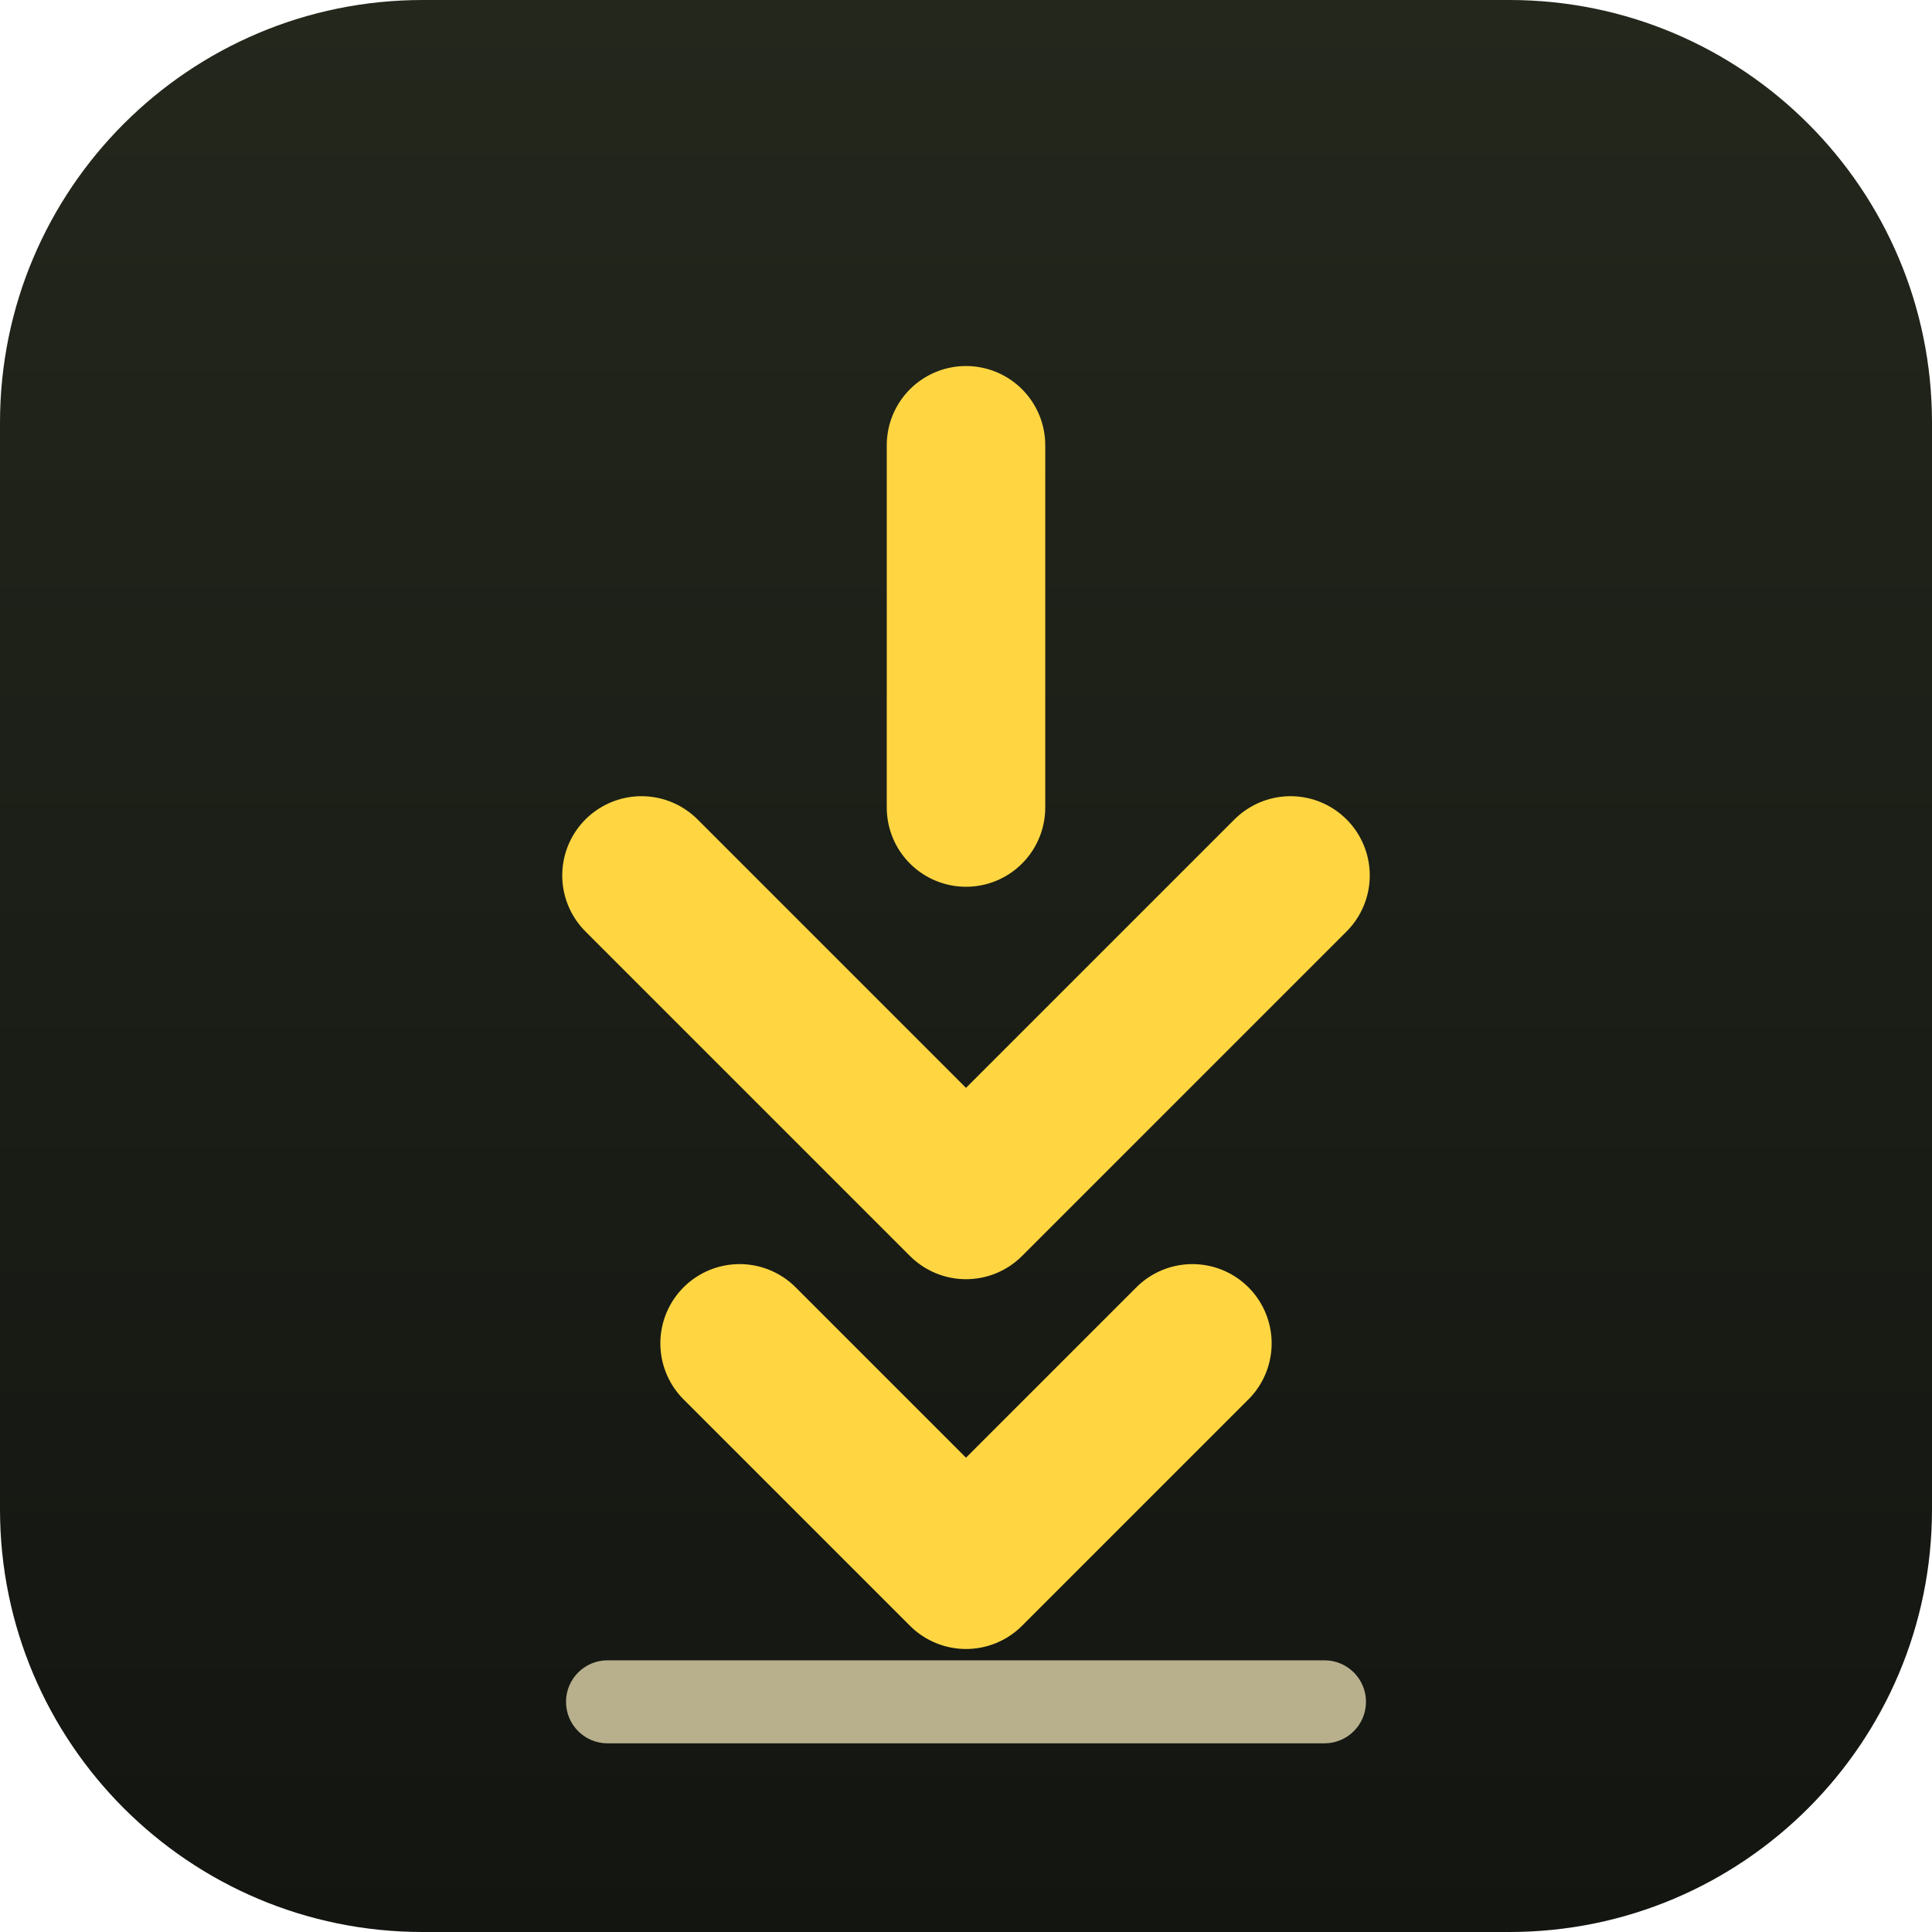
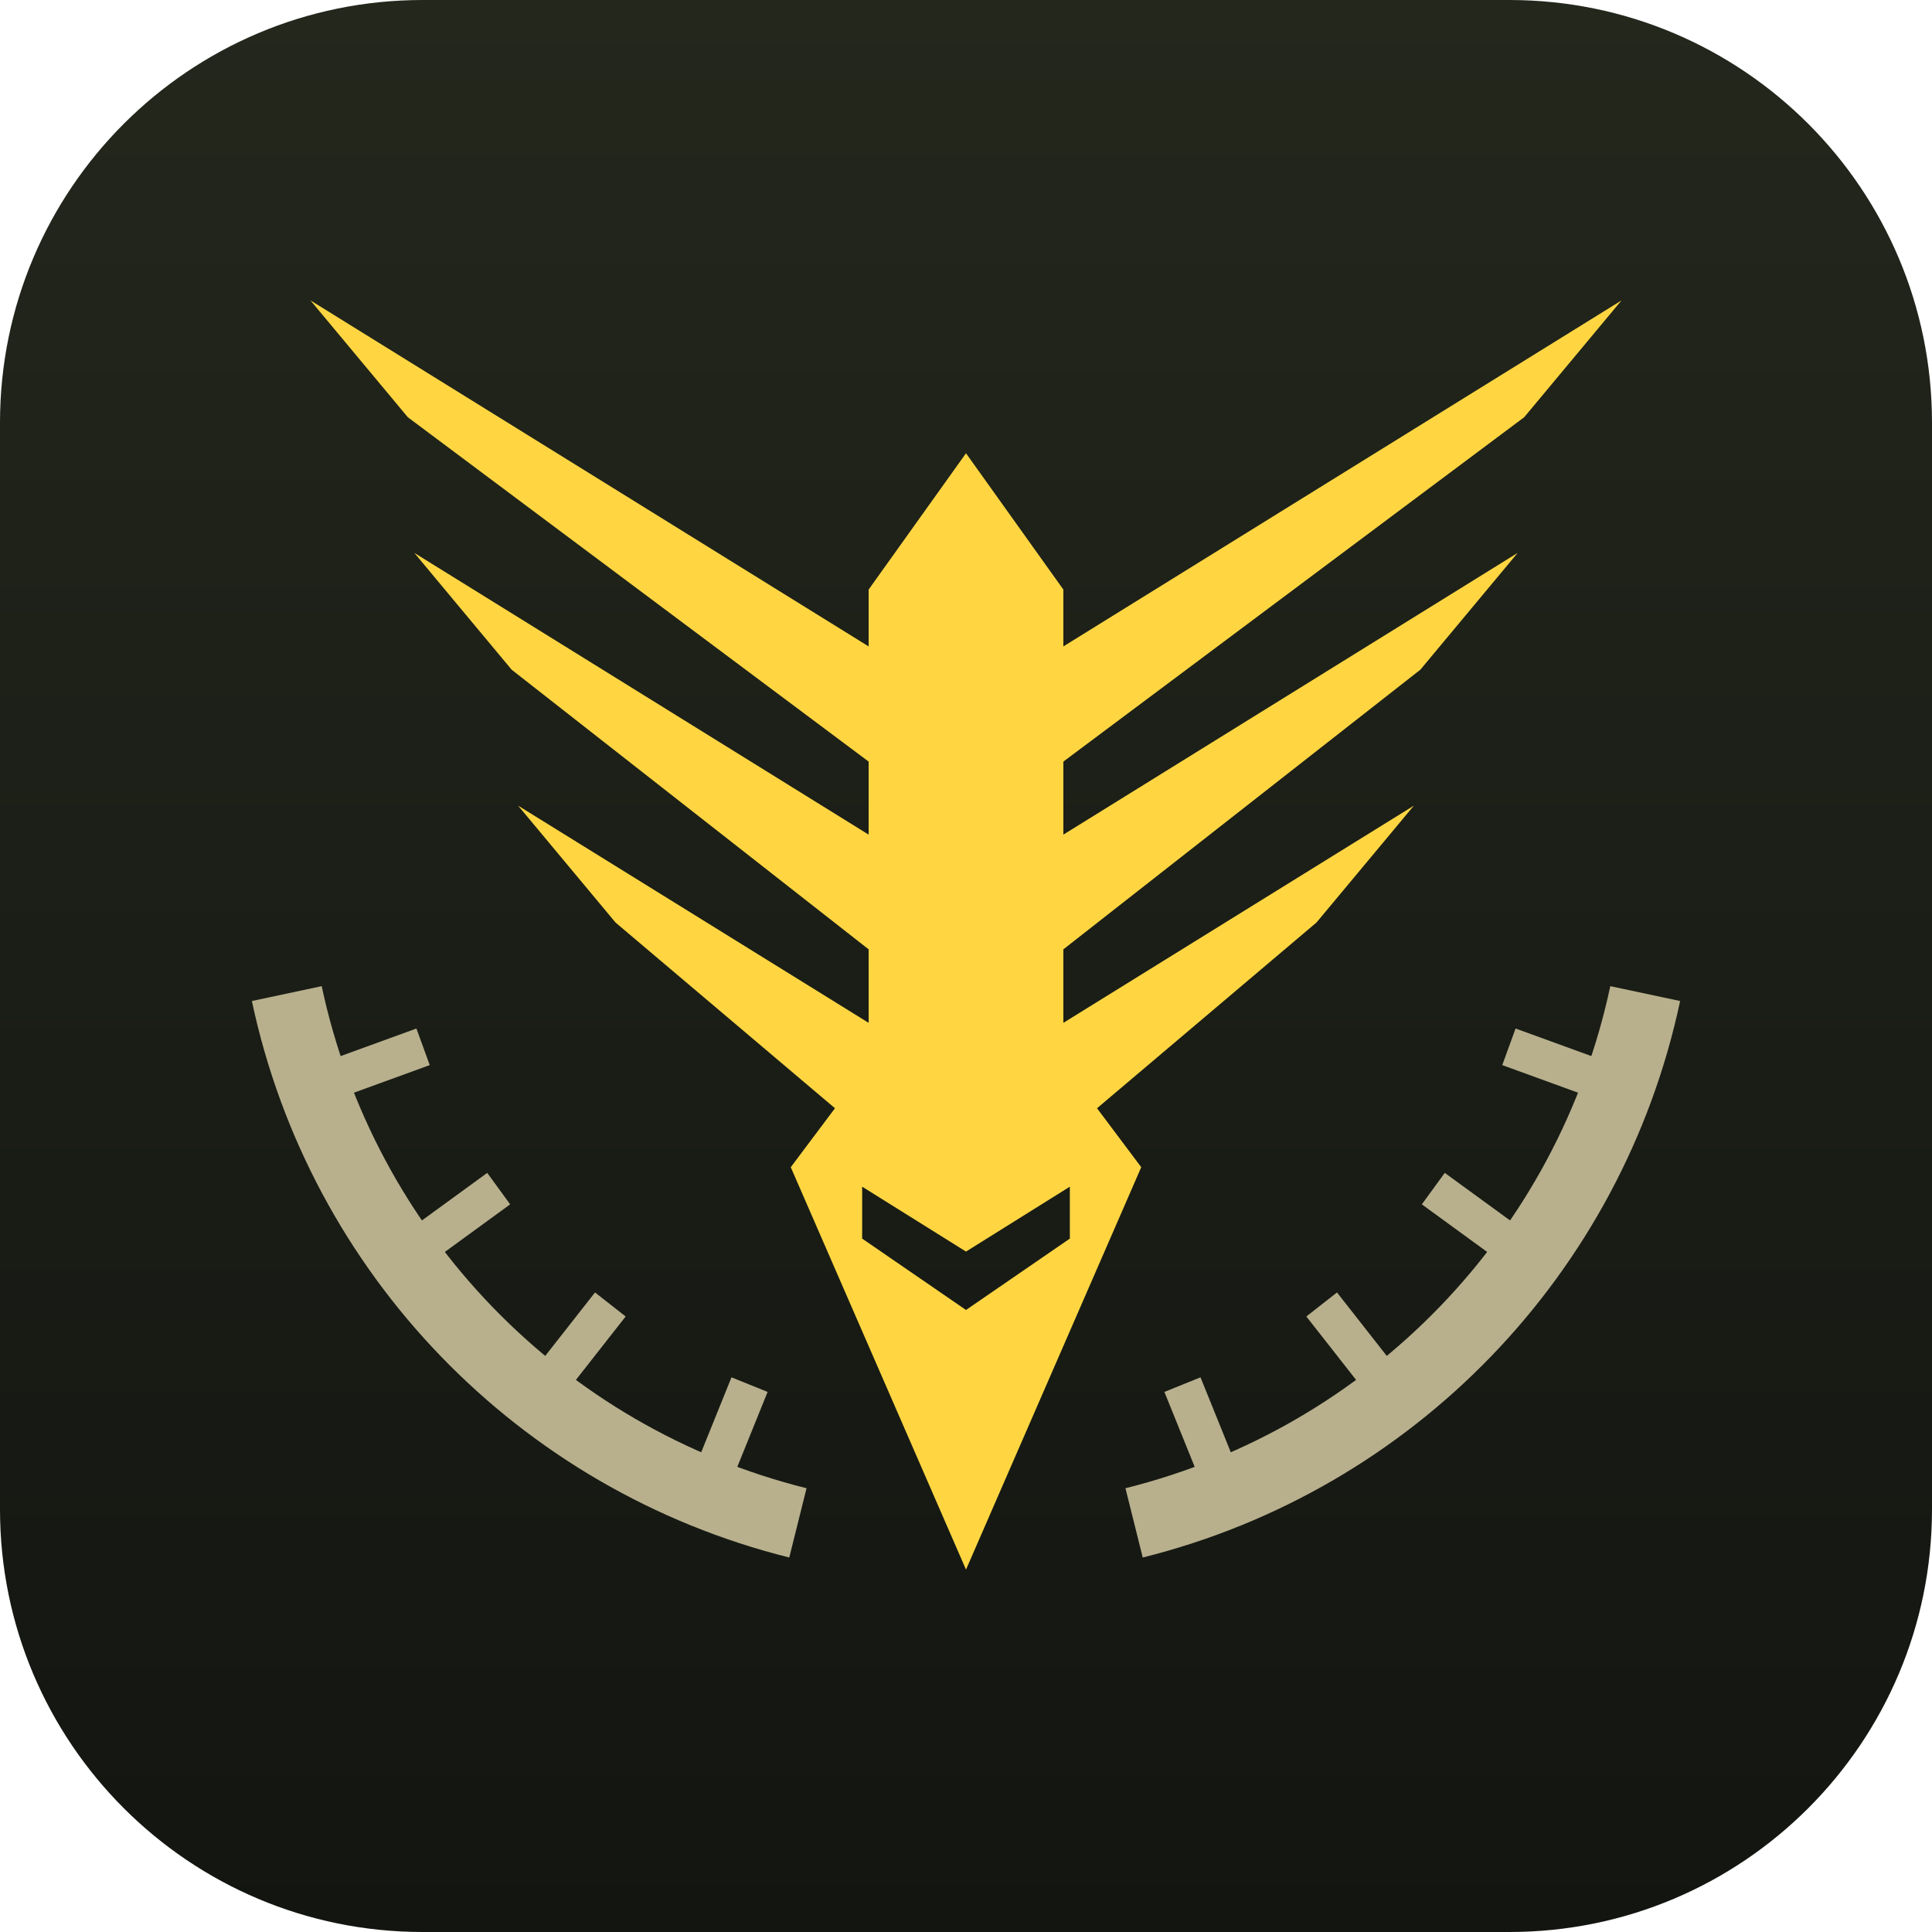
<svg xmlns="http://www.w3.org/2000/svg" width="512" height="512" viewBox="0 0 512 512" role="img" aria-label="Griffdive">
  <defs>
    <linearGradient id="gd-glow" x1="0" y1="0" x2="0" y2="1">
      <stop offset="0" stop-color="#23271c" />
      <stop offset="1" stop-color="#131511" />
    </linearGradient>
  </defs>
  <rect width="512" height="512" rx="112" fill="url(#gd-glow)" />
-   <g fill="none" stroke="#ffd642" stroke-width="42" stroke-linecap="round" stroke-linejoin="round">
-     <path d="M256 118 L256 214" />
-     <path d="M170 232 L256 318 L342 232" />
-     <path d="M196 356 L256 416 L316 356" />
+   <g transform="translate(256 256) scale(0.86) translate(-256 -286)">
+     <g fill="none" stroke="#b8b08d">
+       <path d="M465.3 294.5 A214 214 0 0 1 307.8 457.6 M204.2 457.6 A214 214 0 0 1 46.7 294.5" stroke-width="22" />
+       <path d="M457.1 323.2 L423.3 310.9 M429.1 375.8 L400 354.6 M387.8 418.6 L365.6 390.3 M336.2 448.4 L322.7 415 M175.8 448.4 L189.3 415 M124.2 418.6 L146.4 390.3 M82.9 375.8 L112 354.6 M54.9 323.2 L88.7 310.9" stroke-width="12" />
+     </g>
+     <g fill="#ffd642">
+       <path d="M230 190 L54 80.9 L84 116.9 L230 226 Z M282 190 L458 80.9 L428 116.9 L282 226 Z M230 248 L86 158.7 L116 194.7 L230 284 Z M282 248 L426 158.7 L396 194.7 L282 284 Z M230 306 L118 236.6 L148 272.6 L230 342 Z M282 306 L394 236.6 L364 272.6 L282 342 Z" />
+       <path fill-rule="evenodd" d="M256 128 L286 170 L286 316 L310 348 L256 472 L202 348 L226 316 L226 170 Z M224 354 L256 374 L288 354 L288 370 L256 392 L224 370 Z" />
+     </g>
  </g>
-   <rect x="150" y="440" width="212" height="22" rx="11" fill="#b8b08d" />
</svg>
